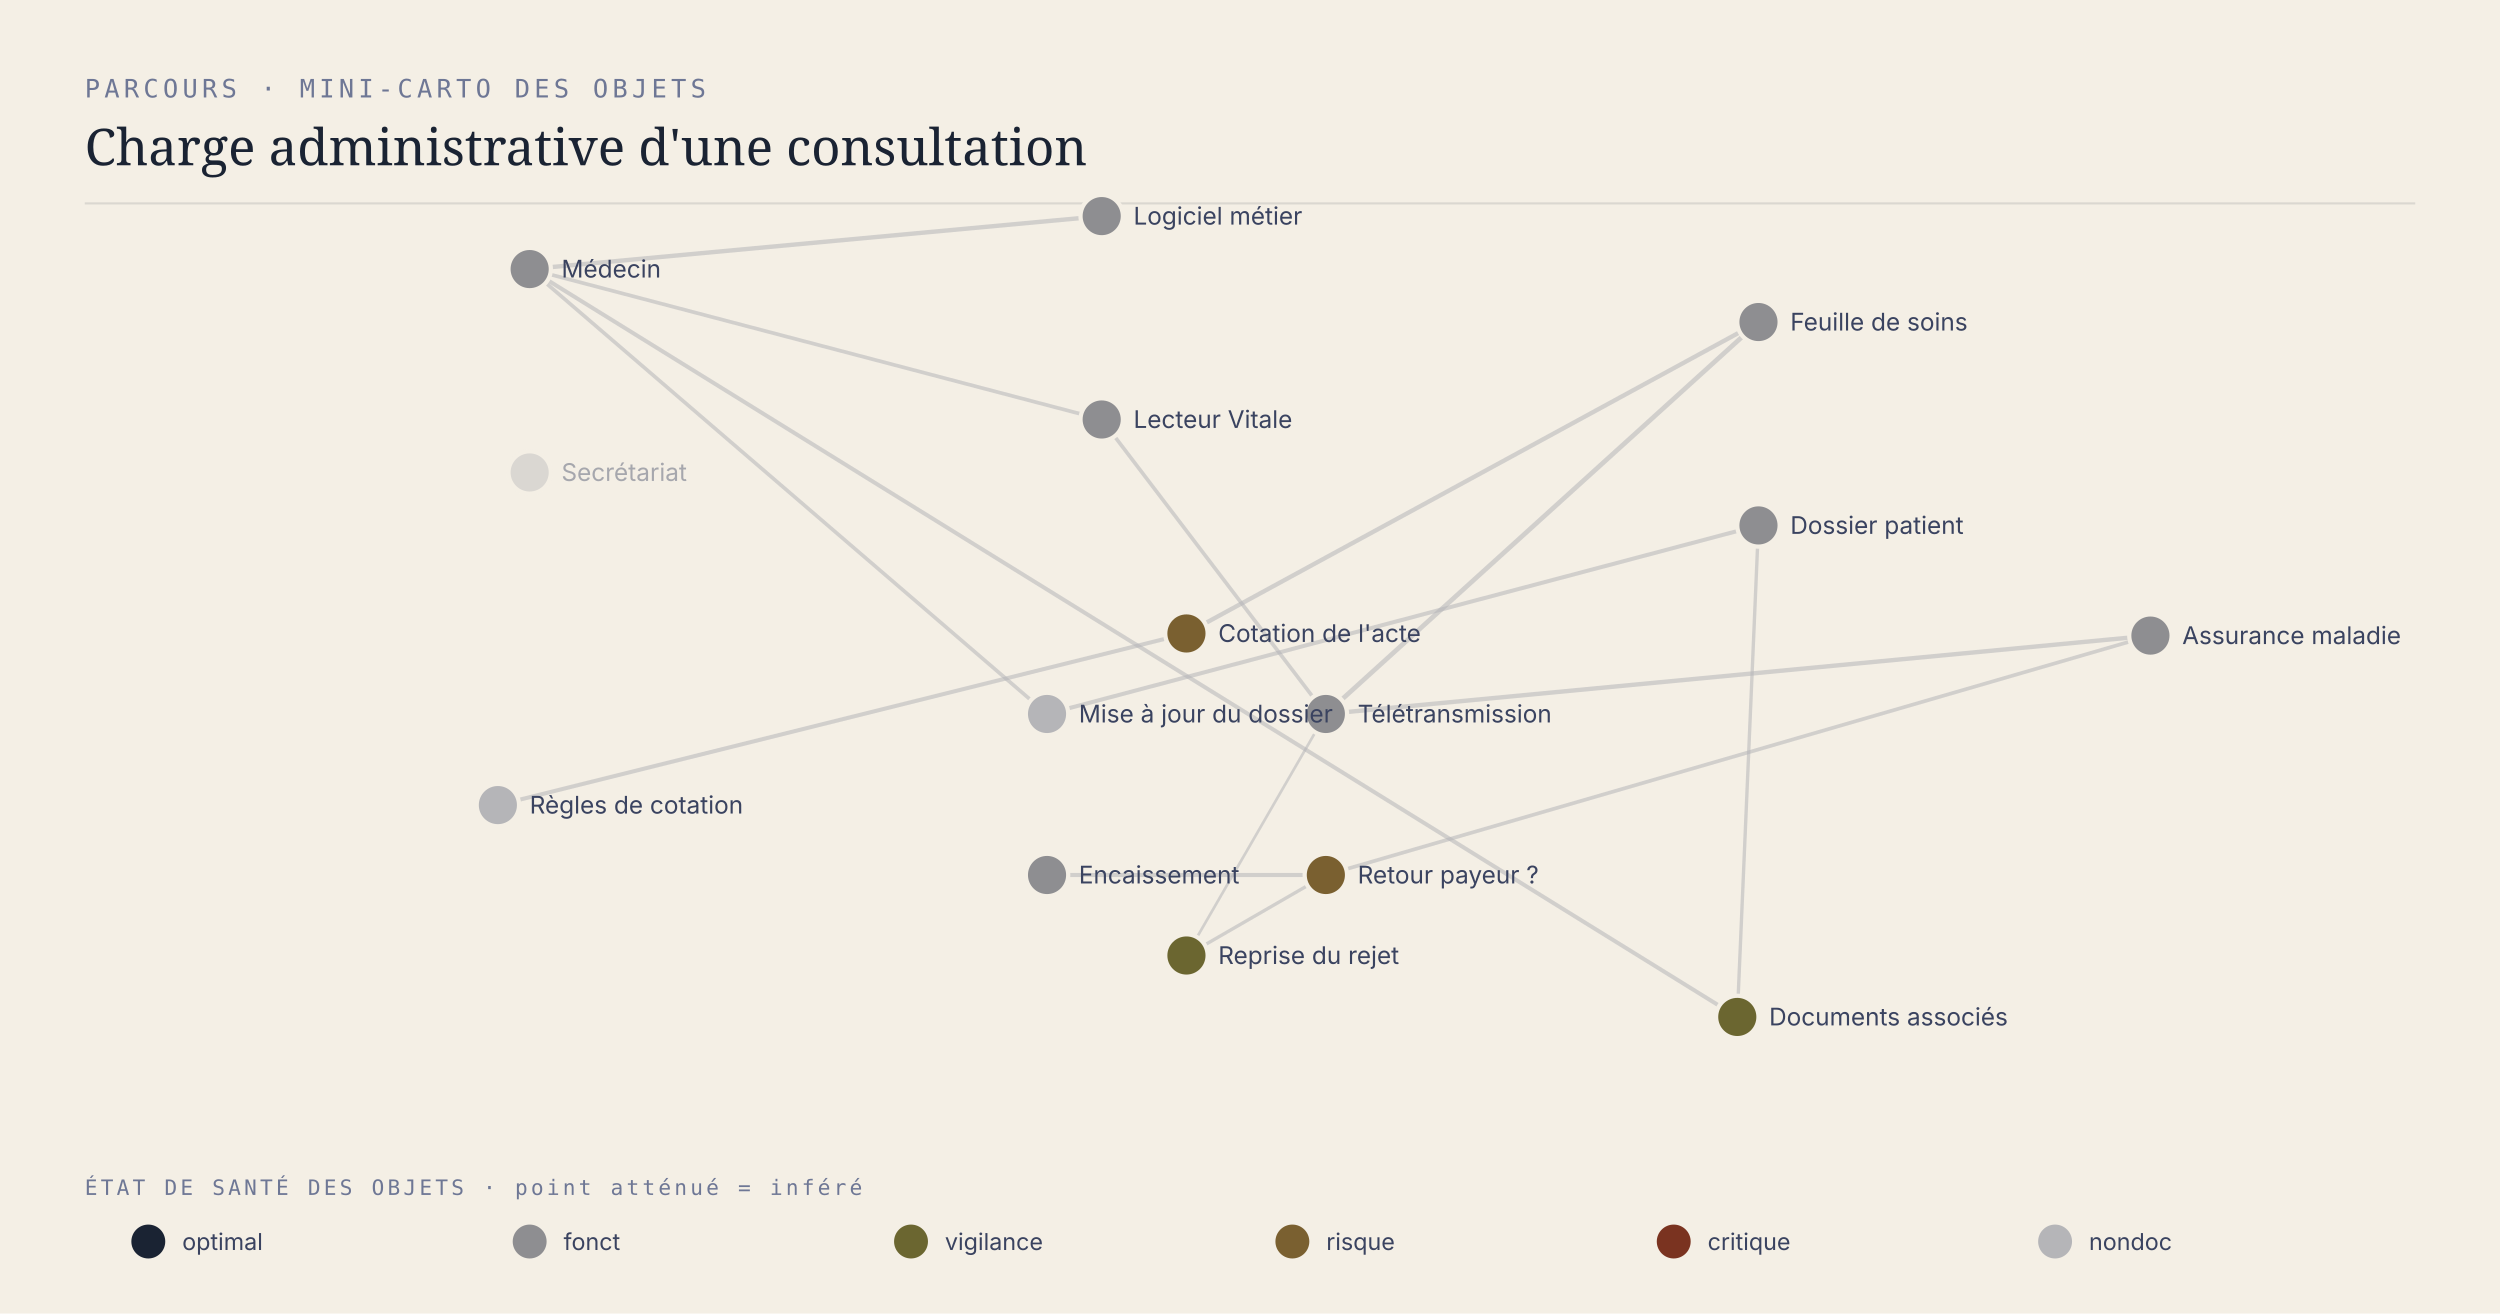
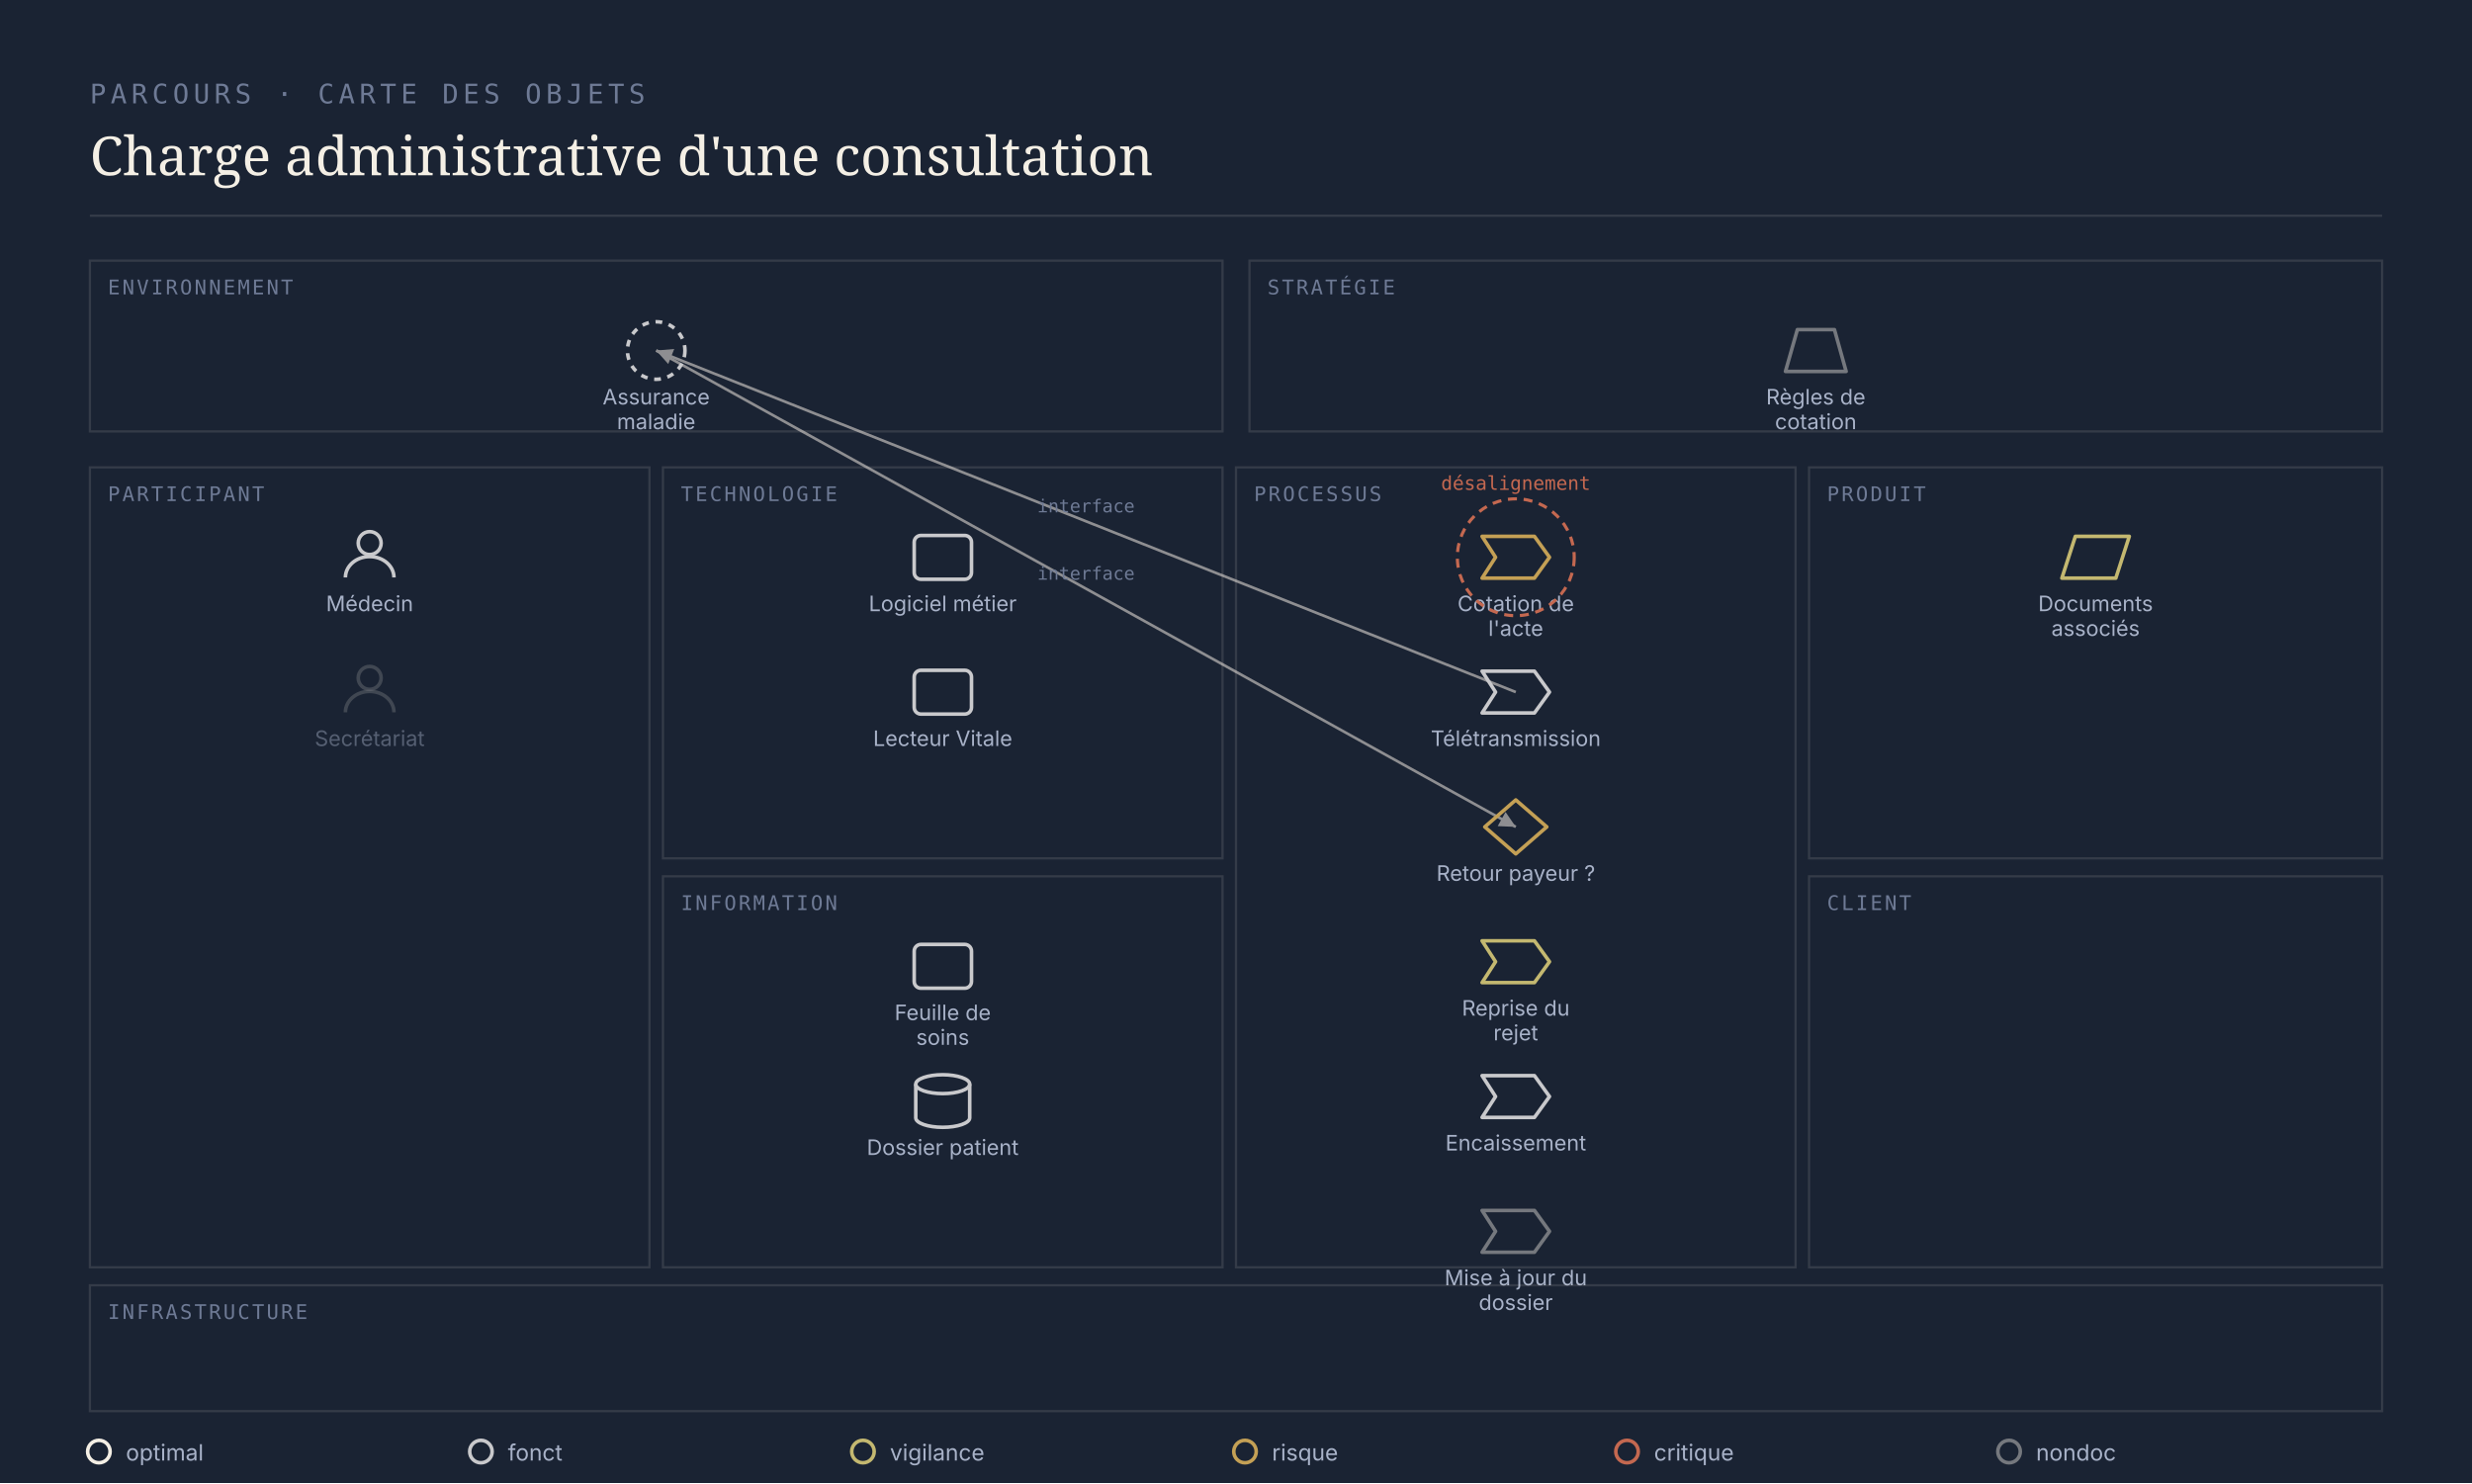
- <svg xmlns="http://www.w3.org/2000/svg" viewBox="0 0 1180 620" font-family="Onest, -apple-system, sans-serif">
-   <rect width="1180" height="620" fill="#F4EFE5" />
-   <text x="40" y="46" font-family="IBM Plex Mono, monospace" font-size="12" letter-spacing="2" fill="#6E7795">PARCOURS · MINI-CARTO DES OBJETS</text>
-   <text x="40" y="78" font-family="Lora, Georgia, serif" font-size="24" fill="#1A2333">Charge administrative d'une consultation</text>
-   <line x1="40" y1="96" x2="1140" y2="96" stroke="rgba(26,35,51,0.12)" stroke-width="1" />
-   <line x1="250.0" y1="127.0" x2="520.0" y2="102.0" stroke="#B5B5B8" stroke-width="2.08" opacity="0.55" />
-   <line x1="250.0" y1="127.0" x2="520.0" y2="198.0" stroke="#B5B5B8" stroke-width="1.76" opacity="0.55" />
-   <line x1="235.0" y1="380.0" x2="560.0" y2="299.0" stroke="#B5B5B8" stroke-width="1.92" opacity="0.55" />
-   <line x1="560.0" y1="299.0" x2="830.0" y2="152.0" stroke="#B5B5B8" stroke-width="2.08" opacity="0.55" />
-   <line x1="830.0" y1="152.0" x2="625.8" y2="337.0" stroke="#B5B5B8" stroke-width="2.24" opacity="0.55" />
-   <line x1="520.0" y1="198.0" x2="625.8" y2="337.0" stroke="#B5B5B8" stroke-width="1.76" opacity="0.55" />
-   <line x1="625.8" y1="337.0" x2="1015.0" y2="300.0" stroke="#B5B5B8" stroke-width="2.08" opacity="0.55" />
-   <line x1="1015.0" y1="300.0" x2="625.8" y2="413.0" stroke="#B5B5B8" stroke-width="1.76" opacity="0.55" />
-   <line x1="625.8" y1="413.0" x2="560.0" y2="451.0" stroke="#B5B5B8" stroke-width="1.60" opacity="0.55" />
-   <line x1="625.8" y1="413.0" x2="494.2" y2="413.0" stroke="#B5B5B8" stroke-width="1.92" opacity="0.55" />
-   <line x1="560.0" y1="451.0" x2="625.8" y2="337.0" stroke="#B5B5B8" stroke-width="1.28" opacity="0.55" />
-   <line x1="250.0" y1="127.0" x2="820.0" y2="480.0" stroke="#B5B5B8" stroke-width="1.92" opacity="0.55" />
-   <line x1="250.0" y1="127.0" x2="494.2" y2="337.0" stroke="#B5B5B8" stroke-width="1.76" opacity="0.55" />
-   <line x1="494.2" y1="337.0" x2="830.0" y2="248.0" stroke="#B5B5B8" stroke-width="1.92" opacity="0.55" />
-   <line x1="820.0" y1="480.0" x2="830.0" y2="248.0" stroke="#B5B5B8" stroke-width="1.60" opacity="0.55" />
-   <circle cx="250.0" cy="127.0" r="10" fill="#8E8E91" stroke="#F4EFE5" stroke-width="2" opacity="1" />
-   <text x="265.0" y="131.0" font-size="11.5" fill="#3A4360" opacity="1">Médecin</text>
-   <circle cx="250.0" cy="223.0" r="10" fill="#B5B5B8" stroke="#F4EFE5" stroke-width="2" opacity="0.42" />
-   <text x="265.0" y="227.0" font-size="11.5" fill="#3A4360" opacity="0.42">Secrétariat</text>
-   <circle cx="520.0" cy="102.0" r="10" fill="#8E8E91" stroke="#F4EFE5" stroke-width="2" opacity="1" />
-   <text x="535.0" y="106.0" font-size="11.5" fill="#3A4360" opacity="1">Logiciel métier</text>
-   <circle cx="520.0" cy="198.0" r="10" fill="#8E8E91" stroke="#F4EFE5" stroke-width="2" opacity="1" />
-   <text x="535.0" y="202.0" font-size="11.5" fill="#3A4360" opacity="1">Lecteur Vitale</text>
-   <circle cx="235.0" cy="380.0" r="10" fill="#B5B5B8" stroke="#F4EFE5" stroke-width="2" opacity="1" />
-   <text x="250.0" y="384.0" font-size="11.5" fill="#3A4360" opacity="1">Règles de cotation</text>
-   <circle cx="560.0" cy="299.0" r="10" fill="#7A6030" stroke="#F4EFE5" stroke-width="2" opacity="1" />
-   <text x="575.0" y="303.0" font-size="11.5" fill="#3A4360" opacity="1">Cotation de l'acte</text>
-   <circle cx="830.0" cy="152.0" r="10" fill="#8E8E91" stroke="#F4EFE5" stroke-width="2" opacity="1" />
-   <text x="845.0" y="156.0" font-size="11.5" fill="#3A4360" opacity="1">Feuille de soins</text>
-   <circle cx="625.8" cy="337.0" r="10" fill="#8E8E91" stroke="#F4EFE5" stroke-width="2" opacity="1" />
-   <text x="640.8" y="341.0" font-size="11.5" fill="#3A4360" opacity="1">Télétransmission</text>
-   <circle cx="1015.0" cy="300.0" r="10" fill="#8E8E91" stroke="#F4EFE5" stroke-width="2" opacity="1" />
-   <text x="1030.0" y="304.0" font-size="11.5" fill="#3A4360" opacity="1">Assurance maladie</text>
-   <circle cx="625.8" cy="413.0" r="10" fill="#7A6030" stroke="#F4EFE5" stroke-width="2" opacity="1" />
-   <text x="640.8" y="417.0" font-size="11.5" fill="#3A4360" opacity="1">Retour payeur ?</text>
-   <circle cx="560.0" cy="451.0" r="10" fill="#6B6630" stroke="#F4EFE5" stroke-width="2" opacity="1" />
-   <text x="575.0" y="455.0" font-size="11.5" fill="#3A4360" opacity="1">Reprise du rejet</text>
-   <circle cx="494.2" cy="413.0" r="10" fill="#8E8E91" stroke="#F4EFE5" stroke-width="2" opacity="1" />
-   <text x="509.2" y="417.0" font-size="11.5" fill="#3A4360" opacity="1">Encaissement</text>
-   <circle cx="820.0" cy="480.0" r="10" fill="#6B6630" stroke="#F4EFE5" stroke-width="2" opacity="1" />
-   <text x="835.0" y="484.0" font-size="11.5" fill="#3A4360" opacity="1">Documents associés</text>
-   <circle cx="494.2" cy="337.0" r="10" fill="#B5B5B8" stroke="#F4EFE5" stroke-width="2" opacity="1" />
-   <text x="509.2" y="341.0" font-size="11.5" fill="#3A4360" opacity="1">Mise à jour du dossier</text>
-   <circle cx="830.0" cy="248.0" r="10" fill="#8E8E91" stroke="#F4EFE5" stroke-width="2" opacity="1" />
-   <text x="845.0" y="252.0" font-size="11.5" fill="#3A4360" opacity="1">Dossier patient</text>
-   <text x="40" y="564" font-family="IBM Plex Mono, monospace" font-size="10" letter-spacing="1.5" fill="#6E7795">ÉTAT DE SANTÉ DES OBJETS · point atténué = inféré</text>
-   <circle cx="70" cy="586" r="8" fill="#1A2333" />
-   <text x="86" y="590" font-size="11" fill="#3A4360">optimal</text>
-   <circle cx="250" cy="586" r="8" fill="#8E8E91" />
-   <text x="266" y="590" font-size="11" fill="#3A4360">fonct</text>
-   <circle cx="430" cy="586" r="8" fill="#6B6630" />
-   <text x="446" y="590" font-size="11" fill="#3A4360">vigilance</text>
-   <circle cx="610" cy="586" r="8" fill="#7A6030" />
-   <text x="626" y="590" font-size="11" fill="#3A4360">risque</text>
-   <circle cx="790" cy="586" r="8" fill="#7A3320" />
-   <text x="806" y="590" font-size="11" fill="#3A4360">critique</text>
-   <circle cx="970" cy="586" r="8" fill="#B5B5B8" />
-   <text x="986" y="590" font-size="11" fill="#3A4360">nondoc</text>
+ <svg xmlns="http://www.w3.org/2000/svg" viewBox="0 0 1100 660" font-family="Onest, -apple-system, sans-serif">
+   <defs>
+     <marker id="ah" markerWidth="8" markerHeight="8" refX="6" refY="3" orient="auto">
+       <path d="M0,0 L6,3 L0,6 Z" fill="#8E8E91" />
+     </marker>
+   </defs>
+   <rect width="1100" height="660" fill="#1A2333" />
+   <text x="40" y="46" font-family="IBM Plex Mono, monospace" font-size="12" letter-spacing="2" fill="#6E7A95">PARCOURS · CARTE DES OBJETS</text>
+   <text x="40" y="78" font-family="Lora, Georgia, serif" font-size="24" fill="#F4EFE5">Charge administrative d'une consultation</text>
+   <line x1="40" y1="96" x2="1060" y2="96" stroke="rgba(244,239,229,0.12)" stroke-width="1" />
+   <line x1="674.5" y1="308" x2="292" y2="156" stroke="#8E8E91" stroke-width="1.2" marker-end="url(#ah)" />
+   <text x="483.25" y="228" text-anchor="middle" font-family="IBM Plex Mono, monospace" font-size="8" fill="#6E7A95">interface</text>
+   <line x1="292" y1="156" x2="674.5" y2="368" stroke="#8E8E91" stroke-width="1.2" marker-end="url(#ah)" />
+   <text x="483.25" y="258" text-anchor="middle" font-family="IBM Plex Mono, monospace" font-size="8" fill="#6E7A95">interface</text>
+   <rect x="40" y="116" width="504" height="76" fill="none" stroke="rgba(244,239,229,0.12)" stroke-width="1" />
+   <text x="48" y="131" font-family="IBM Plex Mono, monospace" font-size="9" letter-spacing="1" fill="#6E7A95">ENVIRONNEMENT</text>
+   <circle cx="292" cy="156" r="12.8" fill="none" stroke="#C9C9CC" stroke-width="1.6" opacity="1" stroke-linejoin="round" stroke-dasharray="3 3" />
+   <text x="292" y="180" text-anchor="middle" font-size="9.5" fill="#A8B2C8" opacity="1">Assurance</text>
+   <text x="292" y="191" text-anchor="middle" font-size="9.5" fill="#A8B2C8" opacity="1">maladie</text>
+   <rect x="556" y="116" width="504" height="76" fill="none" stroke="rgba(244,239,229,0.12)" stroke-width="1" />
+   <text x="564" y="131" font-family="IBM Plex Mono, monospace" font-size="9" letter-spacing="1" fill="#6E7A95">STRATÉGIE</text>
+   <polygon points="799.8,146.7 816.3,146.7 821.5,165.3 794.5,165.3" fill="none" stroke="rgba(244,239,229,0.42)" stroke-width="1.6" opacity="1" stroke-linejoin="round" />
+   <text x="808" y="180" text-anchor="middle" font-size="9.5" fill="#A8B2C8" opacity="1">Règles de</text>
+   <text x="808" y="191" text-anchor="middle" font-size="9.5" fill="#A8B2C8" opacity="1">cotation</text>
+   <rect x="40" y="208" width="249" height="356" fill="none" stroke="rgba(244,239,229,0.12)" stroke-width="1" />
+   <text x="48" y="223" font-family="IBM Plex Mono, monospace" font-size="9" letter-spacing="1" fill="#6E7A95">PARTICIPANT</text>
+   <g fill="none" stroke="#C9C9CC" stroke-width="1.6" opacity="1" stroke-linejoin="round">
+     <circle cx="164.5" cy="241.7" r="5.1" />
+     <path d="M153.7,257 a10.8,9.3 0 0 1 21.6,0" />
+   </g>
+   <text x="164.5" y="272" text-anchor="middle" font-size="9.5" fill="#A8B2C8" opacity="1">Médecin</text>
+   <g fill="none" stroke="rgba(244,239,229,0.42)" stroke-width="1.6" opacity="0.42" stroke-linejoin="round">
+     <circle cx="164.5" cy="301.7" r="5.1" />
+     <path d="M153.7,317 a10.8,9.3 0 0 1 21.6,0" />
+   </g>
+   <text x="164.5" y="332" text-anchor="middle" font-size="9.5" fill="#A8B2C8" opacity="0.42">Secrétariat</text>
+   <rect x="295" y="208" width="249" height="174" fill="none" stroke="rgba(244,239,229,0.12)" stroke-width="1" />
+   <text x="303" y="223" font-family="IBM Plex Mono, monospace" font-size="9" letter-spacing="1" fill="#6E7A95">TECHNOLOGIE</text>
+   <rect x="406.8" y="238.3" width="25.5" height="19.5" rx="3" fill="none" stroke="#C9C9CC" stroke-width="1.6" opacity="1" stroke-linejoin="round" />
+   <text x="419.5" y="272" text-anchor="middle" font-size="9.5" fill="#A8B2C8" opacity="1">Logiciel métier</text>
+   <rect x="406.8" y="298.3" width="25.5" height="19.5" rx="3" fill="none" stroke="#C9C9CC" stroke-width="1.6" opacity="1" stroke-linejoin="round" />
+   <text x="419.5" y="332" text-anchor="middle" font-size="9.5" fill="#A8B2C8" opacity="1">Lecteur Vitale</text>
+   <rect x="295" y="390" width="249" height="174" fill="none" stroke="rgba(244,239,229,0.12)" stroke-width="1" />
+   <text x="303" y="405" font-family="IBM Plex Mono, monospace" font-size="9" letter-spacing="1" fill="#6E7A95">INFORMATION</text>
+   <rect x="406.8" y="420.3" width="25.5" height="19.5" rx="3" fill="none" stroke="#C9C9CC" stroke-width="1.6" opacity="1" stroke-linejoin="round" />
+   <text x="419.5" y="454" text-anchor="middle" font-size="9.5" fill="#A8B2C8" opacity="1">Feuille de</text>
+   <text x="419.5" y="465" text-anchor="middle" font-size="9.5" fill="#A8B2C8" opacity="1">soins</text>
+   <g fill="none" stroke="#C9C9CC" stroke-width="1.6" opacity="1" stroke-linejoin="round">
+     <ellipse cx="419.5" cy="482.5" rx="12" ry="4.2" />
+     <path d="M407.5,482.5 v15 a12,4.2 0 0 0 24,0 v-15" />
+   </g>
+   <text x="419.5" y="514" text-anchor="middle" font-size="9.5" fill="#A8B2C8" opacity="1">Dossier patient</text>
+   <rect x="550" y="208" width="249" height="356" fill="none" stroke="rgba(244,239,229,0.12)" stroke-width="1" />
+   <text x="558" y="223" font-family="IBM Plex Mono, monospace" font-size="9" letter-spacing="1" fill="#6E7A95">PROCESSUS</text>
+   <polygon points="659.5,238.7 682.8,238.7 689.5,248 682.8,257.3 659.5,257.3 665.5,248" fill="none" stroke="#C4A055" stroke-width="1.6" opacity="1" stroke-linejoin="round" />
+   <text x="674.5" y="272" text-anchor="middle" font-size="9.5" fill="#A8B2C8" opacity="1">Cotation de</text>
+   <text x="674.5" y="283" text-anchor="middle" font-size="9.5" fill="#A8B2C8" opacity="1">l'acte</text>
+   <polygon points="659.5,298.7 682.8,298.7 689.5,308 682.8,317.3 659.5,317.3 665.5,308" fill="none" stroke="#C9C9CC" stroke-width="1.6" opacity="1" stroke-linejoin="round" />
+   <text x="674.5" y="332" text-anchor="middle" font-size="9.5" fill="#A8B2C8" opacity="1">Télétransmission</text>
+   <polygon points="674.5,356 688.3,368 674.5,380 660.7,368" fill="none" stroke="#C4A055" stroke-width="1.6" opacity="1" stroke-linejoin="round" />
+   <text x="674.5" y="392" text-anchor="middle" font-size="9.5" fill="#A8B2C8" opacity="1">Retour payeur ?</text>
+   <polygon points="659.5,418.7 682.8,418.7 689.5,428 682.8,437.3 659.5,437.3 665.5,428" fill="none" stroke="#C4B870" stroke-width="1.6" opacity="1" stroke-linejoin="round" />
+   <text x="674.5" y="452" text-anchor="middle" font-size="9.5" fill="#A8B2C8" opacity="1">Reprise du</text>
+   <text x="674.5" y="463" text-anchor="middle" font-size="9.5" fill="#A8B2C8" opacity="1">rejet</text>
+   <polygon points="659.5,478.7 682.8,478.7 689.5,488 682.8,497.3 659.5,497.3 665.5,488" fill="none" stroke="#C9C9CC" stroke-width="1.6" opacity="1" stroke-linejoin="round" />
+   <text x="674.5" y="512" text-anchor="middle" font-size="9.5" fill="#A8B2C8" opacity="1">Encaissement</text>
+   <polygon points="659.5,538.7 682.8,538.7 689.5,548 682.8,557.3 659.5,557.3 665.5,548" fill="none" stroke="rgba(244,239,229,0.42)" stroke-width="1.6" opacity="1" stroke-linejoin="round" />
+   <text x="674.5" y="572" text-anchor="middle" font-size="9.5" fill="#A8B2C8" opacity="1">Mise à jour du</text>
+   <text x="674.5" y="583" text-anchor="middle" font-size="9.5" fill="#A8B2C8" opacity="1">dossier</text>
+   <rect x="805" y="208" width="255" height="174" fill="none" stroke="rgba(244,239,229,0.12)" stroke-width="1" />
+   <text x="813" y="223" font-family="IBM Plex Mono, monospace" font-size="9" letter-spacing="1" fill="#6E7A95">PRODUIT</text>
+   <polygon points="923.5,238.7 947.5,238.7 941.5,257.3 917.5,257.3" fill="none" stroke="#C4B870" stroke-width="1.6" opacity="1" stroke-linejoin="round" />
+   <text x="932.5" y="272" text-anchor="middle" font-size="9.5" fill="#A8B2C8" opacity="1">Documents</text>
+   <text x="932.5" y="283" text-anchor="middle" font-size="9.5" fill="#A8B2C8" opacity="1">associés</text>
+   <rect x="805" y="390" width="255" height="174" fill="none" stroke="rgba(244,239,229,0.12)" stroke-width="1" />
+   <text x="813" y="405" font-family="IBM Plex Mono, monospace" font-size="9" letter-spacing="1" fill="#6E7A95">CLIENT</text>
+   <rect x="40" y="572" width="1020" height="56" fill="none" stroke="rgba(244,239,229,0.12)" stroke-width="1" />
+   <text x="48" y="587" font-family="IBM Plex Mono, monospace" font-size="9" letter-spacing="1" fill="#6E7A95">INFRASTRUCTURE</text>
+   <circle cx="674.5" cy="248" r="26" fill="none" stroke="#C46850" stroke-width="1.4" stroke-dasharray="4 3" />
+   <text x="674.5" y="218" text-anchor="middle" font-family="IBM Plex Mono, monospace" font-size="8.5" fill="#C46850">désalignement</text>
+   <circle cx="44" cy="646" r="5" fill="none" stroke="#F4EFE5" stroke-width="1.6" />
+   <text x="56" y="650" font-size="10" fill="#A8B2C8">optimal</text>
+   <circle cx="214" cy="646" r="5" fill="none" stroke="#C9C9CC" stroke-width="1.6" />
+   <text x="226" y="650" font-size="10" fill="#A8B2C8">fonct</text>
+   <circle cx="384" cy="646" r="5" fill="none" stroke="#C4B870" stroke-width="1.6" />
+   <text x="396" y="650" font-size="10" fill="#A8B2C8">vigilance</text>
+   <circle cx="554" cy="646" r="5" fill="none" stroke="#C4A055" stroke-width="1.6" />
+   <text x="566" y="650" font-size="10" fill="#A8B2C8">risque</text>
+   <circle cx="724" cy="646" r="5" fill="none" stroke="#C46850" stroke-width="1.6" />
+   <text x="736" y="650" font-size="10" fill="#A8B2C8">critique</text>
+   <circle cx="894" cy="646" r="5" fill="none" stroke="rgba(244,239,229,0.42)" stroke-width="1.6" />
+   <text x="906" y="650" font-size="10" fill="#A8B2C8">nondoc</text>
</svg>
